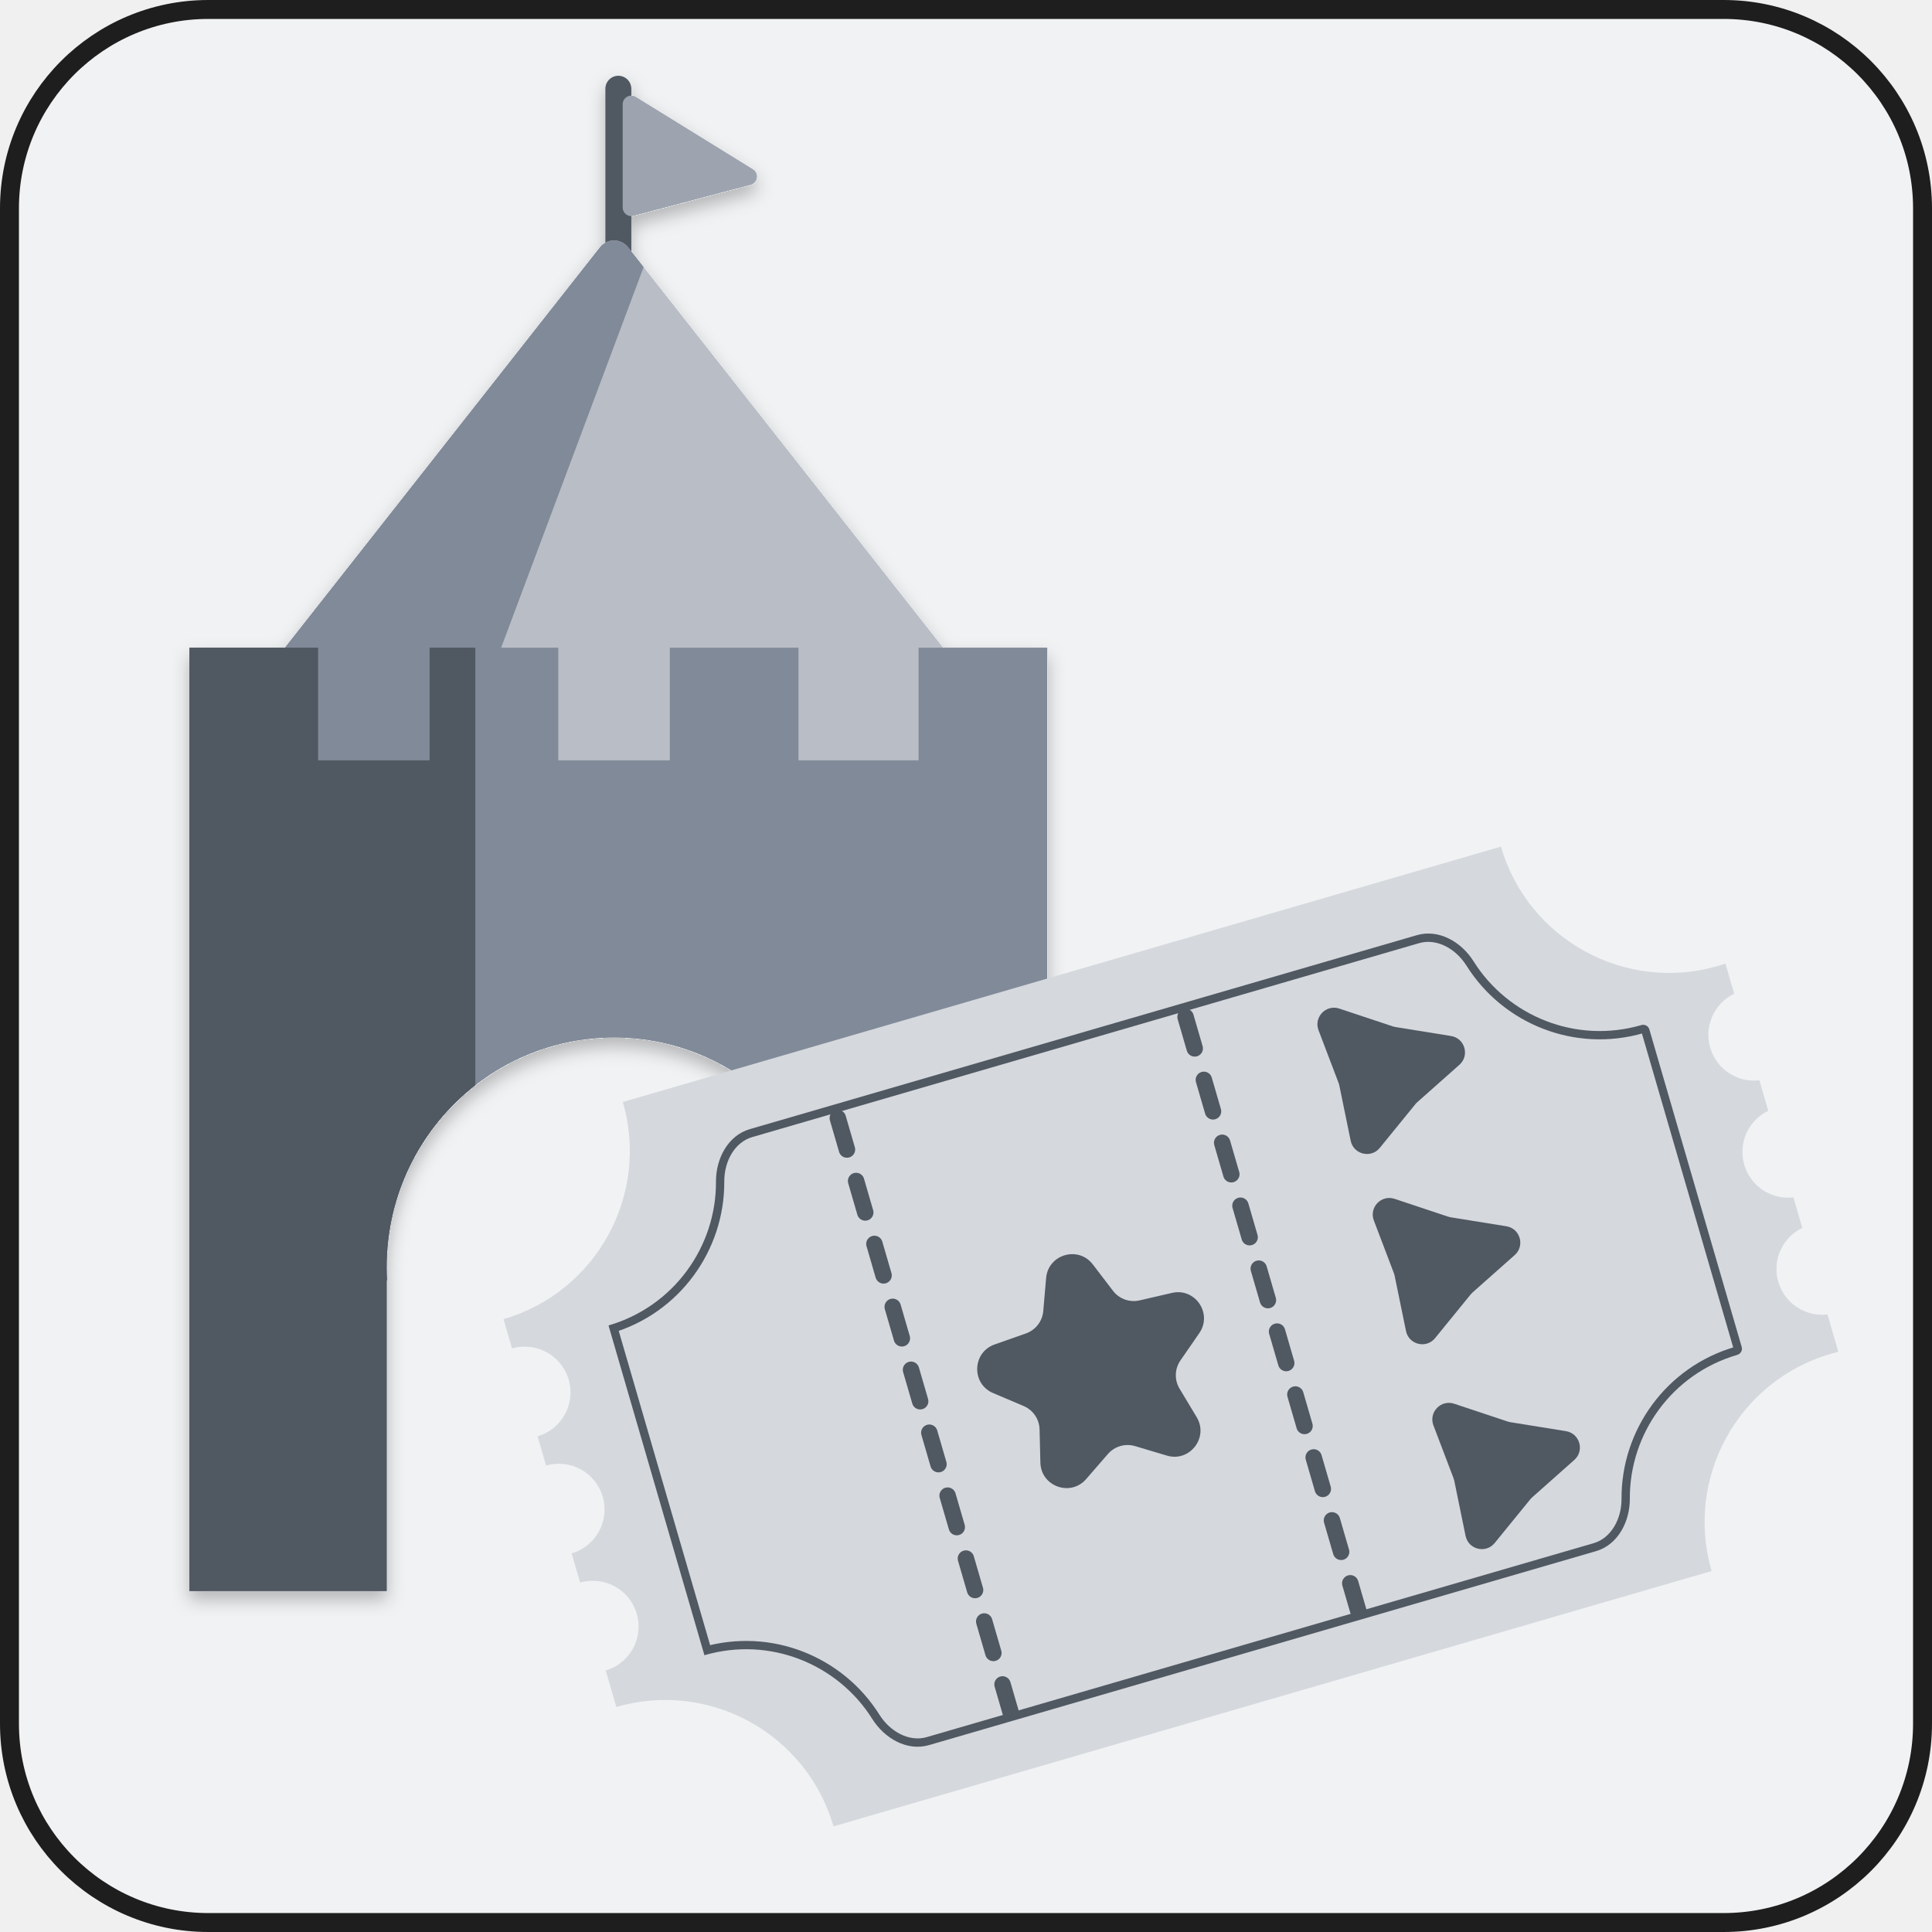
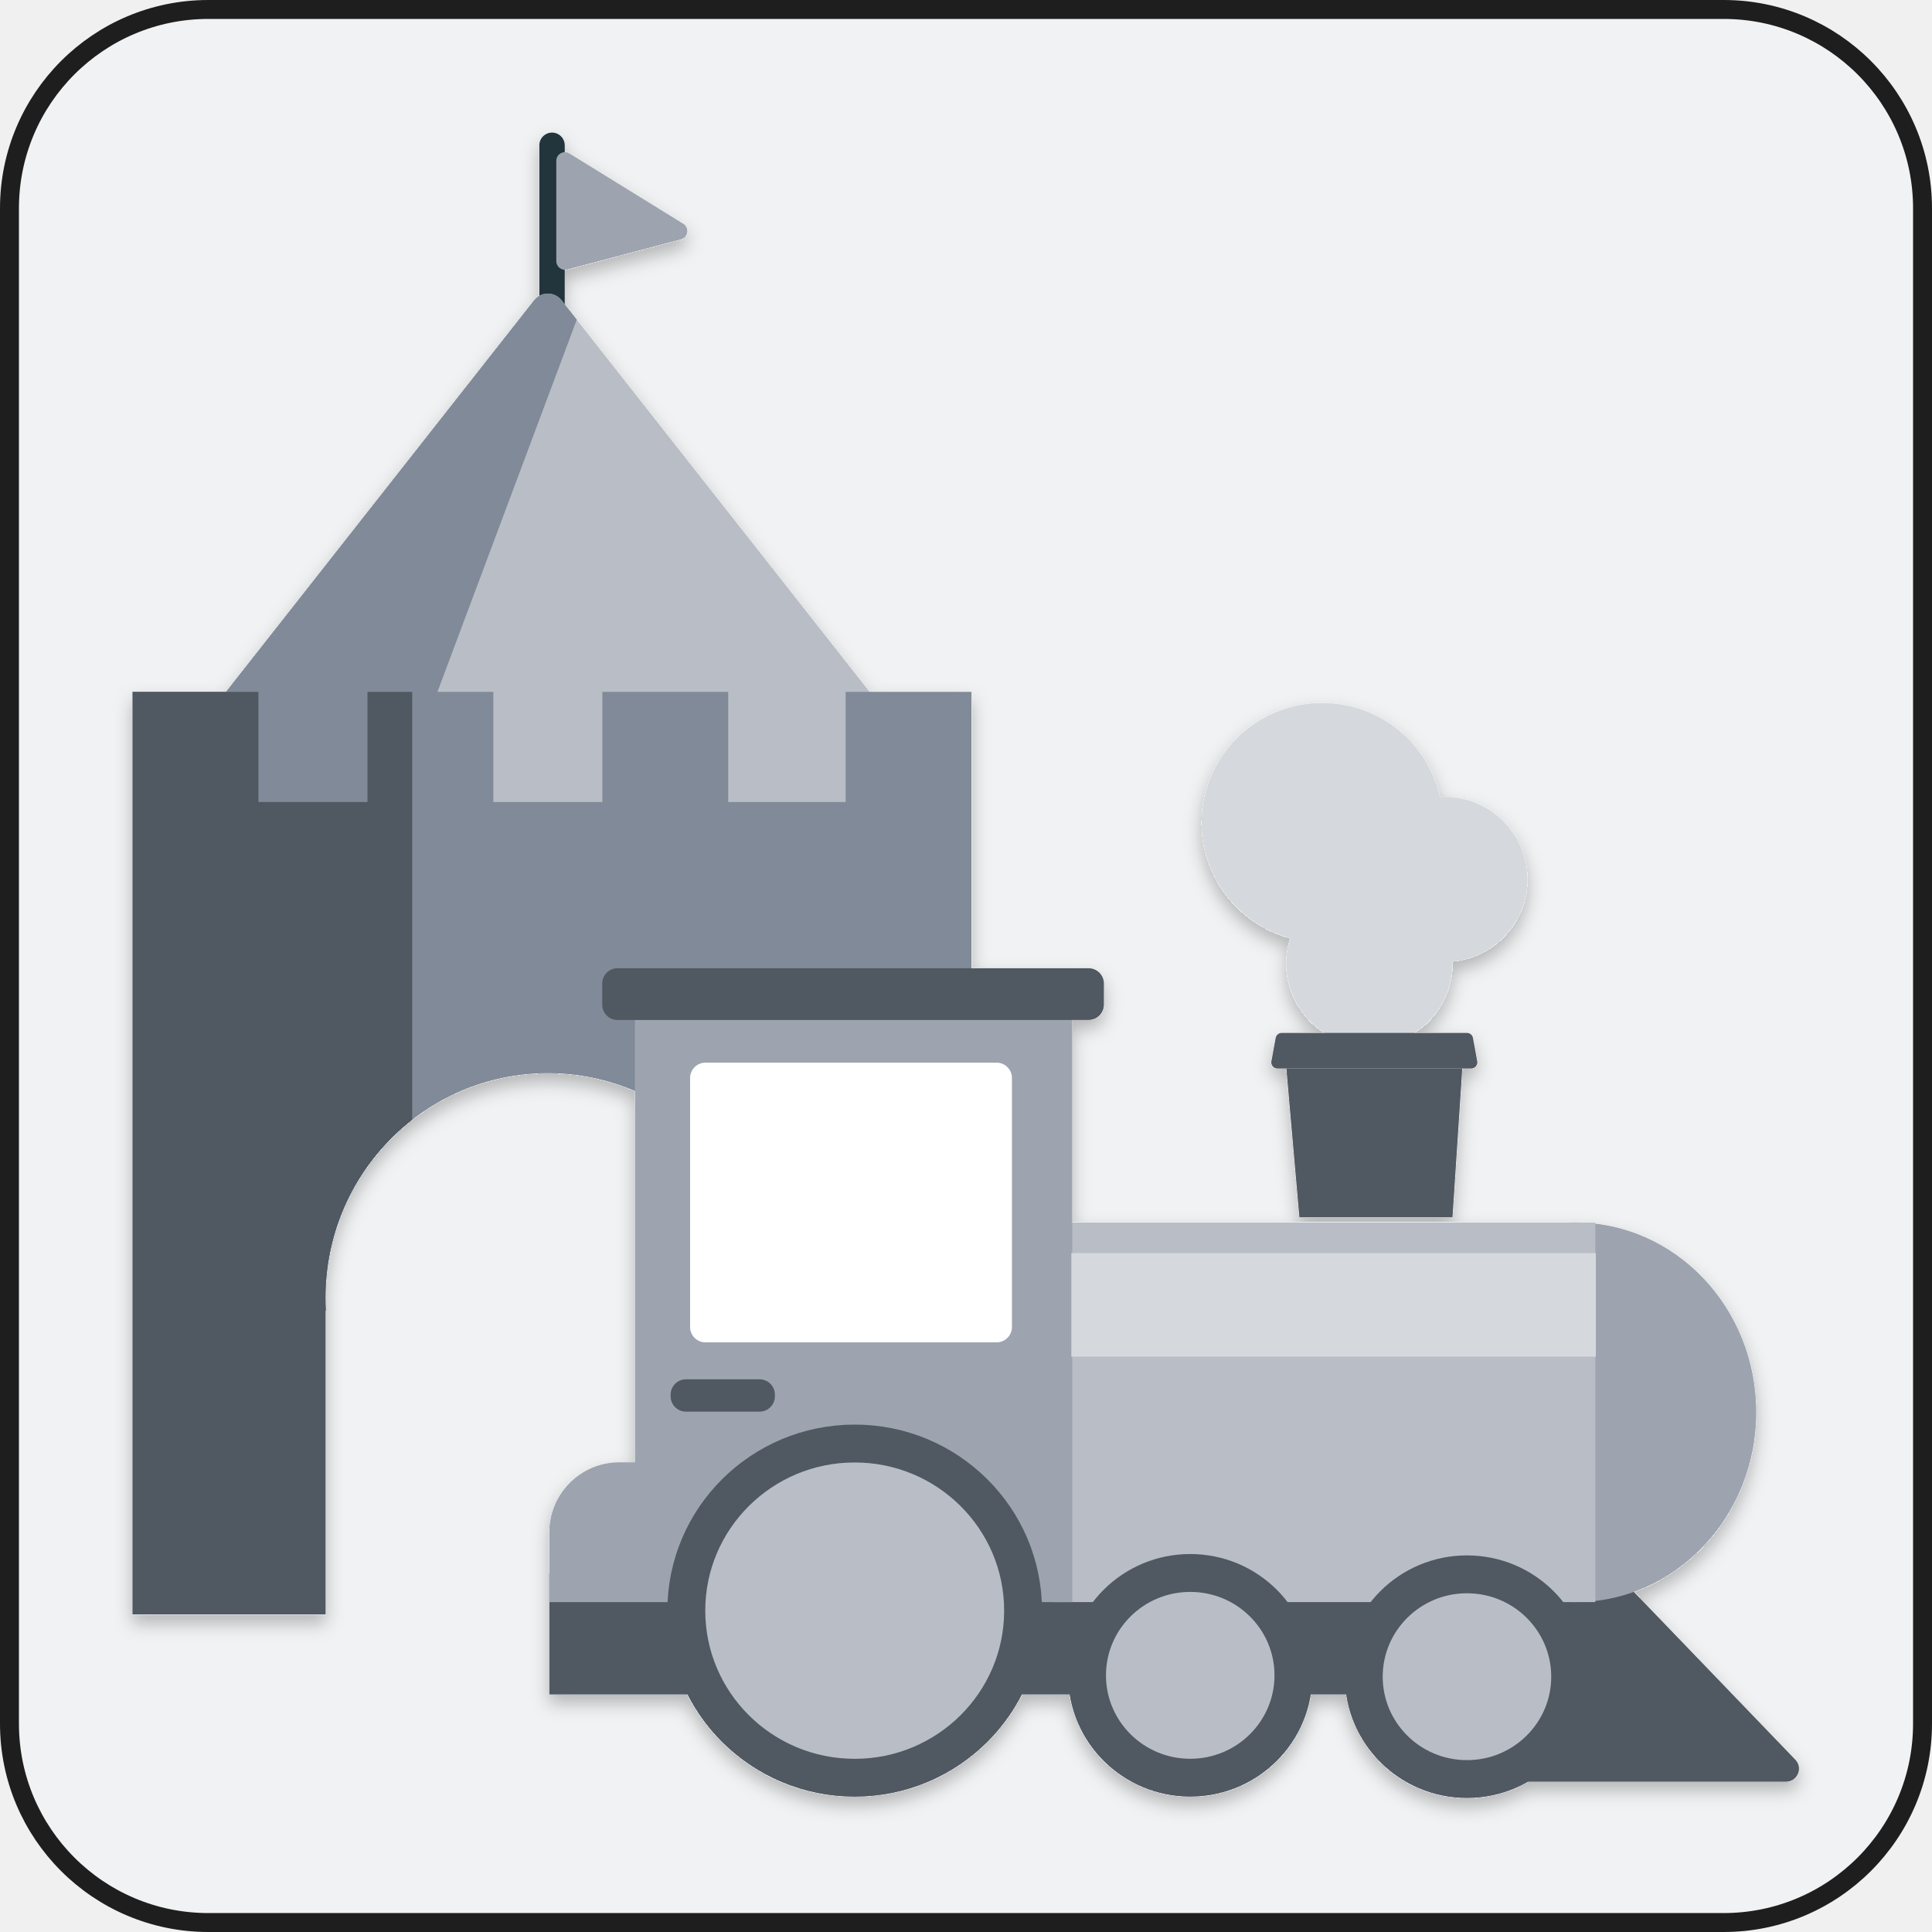
<svg xmlns="http://www.w3.org/2000/svg" width="102" height="102" viewBox="0 0 102 102" fill="none">
-   <rect class="thumbnail-background" x="0.5" y="0.5" width="101" height="101" rx="10.5" fill="#F1F2F4" stroke="#1E1E1E" />
-   <g filter="url(#filter0_d_4771_26583)">
-     <rect class="thumbnail-entrance-door-shadow" x="31.959" y="4" width="1.372" height="12.809" rx="0.686" fill="#505862" />
-     <path class="thumbnail-light-grey" d="M39.747 8.931L33.573 5.117C33.268 4.929 32.875 5.148 32.875 5.507V10.954C32.875 11.254 33.159 11.473 33.45 11.396L39.623 9.762C40.012 9.659 40.089 9.142 39.747 8.931Z" fill="#9DA4AF" />
-     <path class="thumbnail-light-grey" d="M31.676 13.052C31.855 12.825 32.128 12.692 32.416 12.692C32.705 12.692 32.978 12.825 33.157 13.052L51.92 36.896C53.101 38.397 52.032 40.598 50.122 40.598H14.711C12.801 40.598 11.732 38.397 12.913 36.896L31.676 13.052Z" fill="#B9BEC6" />
-     <path class="thumbnail-dark-grey" fill-rule="evenodd" clip-rule="evenodd" d="M33.981 14.098L33.158 13.052C32.979 12.825 32.706 12.692 32.417 12.692C32.129 12.692 31.856 12.825 31.677 13.052L12.914 36.896C11.733 38.397 12.802 40.598 14.712 40.598H24.062L33.981 14.098Z" fill="#818A98" />
-     <path class="thumbnail-dark-grey" d="M10 34.194H16.794V40.141H22.681V34.194H29.475V40.141H35.363V34.194H42.156V40.141H48.497V34.194H55.29V84H44.421V67.59H44.402C44.414 67.362 44.421 67.134 44.421 66.903C44.421 60.208 39.047 54.78 32.419 54.78C25.79 54.78 20.417 60.208 20.417 66.903C20.417 67.134 20.423 67.362 20.436 67.59H20.417V84H10V34.194Z" fill="#818A98" />
-     <path d="M25.097 34.194H22.681V40.141H16.794V34.194H10V84H20.417V67.59H20.436C20.423 67.362 20.417 67.134 20.417 66.903C20.417 62.992 22.25 59.514 25.097 57.297V34.194Z" fill="#505862" />
+   <rect className="thumbnail-background" x="0.5" y="0.5" width="101" height="101" rx="10.5" fill="#F1F2F3" stroke="#1E1E1E" />
+   <g filter="url(#filter0_d_355_3345)">
+     <rect x="28.474" y="7" width="1.342" height="12.527" rx="0.671" fill="#22343C" />
+     <path d="M36.07 11.809L30.067 8.102C29.763 7.914 29.37 8.133 29.37 8.491V13.787C29.37 14.088 29.654 14.306 29.944 14.23L35.946 12.641C36.335 12.538 36.411 12.021 36.07 11.809Z" fill="#9DA4AF" />
+     <path className="thumbnail-roof" d="M28.197 15.852C28.372 15.63 28.639 15.5 28.922 15.5C29.204 15.5 29.471 15.63 29.645 15.852L47.93 39.088C49.111 40.589 48.042 42.79 46.132 42.79H11.711C9.801 42.79 8.732 40.589 9.913 39.088L28.197 15.852Z" fill="#B9BEC6" />
+     <path className="thumbnail-roof-shadow" fill-rule="evenodd" clip-rule="evenodd" d="M30.452 16.875L29.647 15.852C29.473 15.63 29.206 15.5 28.923 15.5C28.641 15.5 28.374 15.63 28.199 15.852L9.915 39.088C8.734 40.589 9.803 42.79 11.712 42.79H20.752L30.452 16.875Z" fill="#818A98" />
+     <path className="thumbnail-entrance-door" d="M7 36.527H13.643V42.343H19.401V36.527H26.045V42.343H31.803V36.527H38.446V42.343H44.647V36.527H51.29V85.234H40.661V69.185H40.642C40.654 68.963 40.661 68.74 40.661 68.514C40.661 61.967 35.406 56.659 28.924 56.659C22.442 56.659 17.187 61.967 17.187 68.514C17.187 68.74 17.193 68.963 17.205 69.185H17.187V85.234H7V36.527Z" fill="#818A98" />
+     <path className="thumbnail-entrance-door-shadow" d="M21.763 36.527H19.401V42.343H13.643V36.527H7V85.234H17.187V69.185H17.205C17.193 68.963 17.187 68.74 17.187 68.514C17.187 64.689 18.98 61.288 21.763 59.12V36.527Z" fill="#505862" />
+     <path className="thumbnail-smoke" d="M68.123 49.535C65.424 48.802 63.441 46.35 63.441 43.437C63.441 39.947 66.291 37.117 69.805 37.117C72.85 37.117 75.395 39.24 76.021 42.077C76.099 42.073 76.177 42.071 76.255 42.071C78.677 42.071 80.641 44.021 80.641 46.427C80.641 48.689 78.905 50.548 76.684 50.763C76.685 50.798 76.685 50.833 76.685 50.868C76.685 53.274 74.722 55.224 72.299 55.224C69.877 55.224 67.913 53.274 67.913 50.868C67.913 50.403 67.987 49.955 68.123 49.535Z" fill="#D5D8DD" />
+     <path className="thumbnail-train-detail" d="M67.913 56.412H77.201L76.685 64.27H68.601L67.913 56.412Z" fill="#505862" />
+     <rect className="thumbnail-train-detail" x="29" y="83.071" width="56.287" height="6.389" fill="#505862" />
+     <path className="thumbnail-train-detail" d="M94.785 92.902L85.961 83.731C85.831 83.596 85.652 83.52 85.465 83.52H80.665C80.285 83.52 79.977 83.828 79.977 84.208V93.38C79.977 93.76 80.285 94.068 80.665 94.068H94.289C94.896 94.068 95.206 93.34 94.785 92.902Z" fill="#505862" />
+     <ellipse className="thumbnail-train" cx="83.163" cy="74.562" rx="10.021" ry="9.558" transform="rotate(90 83.163 74.5621)" fill="#9DA4AF" />
+     <rect className="thumbnail-train-engine-shadow" x="55.55" y="64.541" width="28.674" height="20.041" fill="#B9BEC6" />
+     <path className="thumbnail-train" d="M33.522 52.939H56.612V84.583H29L29 80.9C29 78.858 30.656 77.202 32.699 77.202H33.522V68.761V52.939Z" fill="#9DA4AF" />
+     <rect className="thumbnail-train-detail" x="31.794" y="51.117" width="26.488" height="2.733" rx="0.81" fill="#505862" />
+     <rect className="thumbnail-background" x="36.434" y="56.103" width="16.992" height="14.767" rx="0.81" fill="white" />
+     <rect className="thumbnail-train-detail" x="35.406" y="72.82" width="5.504" height="1.708" rx="0.81" fill="#505862" />
+     <rect className="thumbnail-train-engine" x="56.562" y="66.157" width="27.692" height="5.467" fill="#D5D8DD" />
+     <path className="thumbnail-train-wheel" d="M54.014 85.034C54.014 89.9 50.04 93.857 45.124 93.857C40.208 93.857 36.234 89.9 36.234 85.034C36.234 80.168 40.208 76.211 45.124 76.211C50.04 76.211 54.014 80.168 54.014 85.034Z" fill="#B9BEC6" stroke="#505862" stroke-width="2" />
+     <path className="thumbnail-train-wheel" d="M68.287 88.449C68.287 91.428 65.854 93.854 62.838 93.854C59.823 93.854 57.39 91.428 57.39 88.449C57.39 85.471 59.823 83.045 62.838 83.045C65.854 83.045 68.287 85.471 68.287 88.449Z" fill="#B9BEC6" stroke="#505862" stroke-width="2" />
+     <path className="thumbnail-train-wheel" d="M82.897 88.521C82.897 91.5 80.464 93.926 77.448 93.926C74.433 93.926 72 91.5 72 88.521C72 85.543 74.433 83.117 77.448 83.117C80.464 83.117 82.897 85.543 82.897 88.521Z" fill="#B9BEC6" stroke="#505862" stroke-width="2" />
+     <path className="thumbnail-train-detail" d="M67.349 54.799C67.377 54.645 67.511 54.533 67.667 54.533H77.447C77.603 54.533 77.737 54.645 77.766 54.799L77.991 56.03C78.028 56.229 77.875 56.412 77.672 56.412H67.442C67.24 56.412 67.087 56.229 67.123 56.03L67.349 54.799Z" fill="#505862" />
  </g>
-   <path class="thumbnail-ticket" fill-rule="evenodd" clip-rule="evenodd" d="M91.096 50.875C90.969 50.918 90.84 50.958 90.71 50.996C85.803 52.423 80.669 49.603 79.241 44.697L32.883 58.179C34.308 63.084 31.488 68.217 26.583 69.645L27.034 71.193C28.313 70.822 29.651 71.558 30.023 72.838C30.395 74.117 29.661 75.456 28.382 75.829L28.831 77.374C30.11 77.003 31.449 77.739 31.821 79.018C32.193 80.298 31.458 81.637 30.179 82.01L30.628 83.555C31.908 83.184 33.246 83.92 33.618 85.199C33.991 86.479 33.256 87.817 31.977 88.191L32.538 90.12C37.444 88.695 42.578 91.516 44.005 96.422L44.005 96.424L90.365 82.942L90.365 82.94C88.938 78.033 91.759 72.898 96.666 71.471C96.796 71.433 96.926 71.399 97.055 71.367L96.483 69.397C95.332 69.532 94.219 68.822 93.885 67.673C93.551 66.524 94.109 65.327 95.153 64.825L94.685 63.216C93.535 63.352 92.422 62.641 92.088 61.492C91.753 60.343 92.312 59.146 93.356 58.644L92.888 57.035C91.737 57.171 90.624 56.46 90.29 55.311C89.956 54.162 90.514 52.965 91.558 52.463L91.096 50.875Z" fill="#D5D8DD" />
-   <mask id="path-9-inside-1_4771_26583" fill="white">
-     <path fill-rule="evenodd" clip-rule="evenodd" d="M39.587 59.613C38.426 59.951 37.794 61.175 37.8 62.385C37.818 65.81 35.58 68.972 32.127 69.977C32.127 69.977 32.127 69.977 32.127 69.977L37.189 87.384C37.189 87.386 37.191 87.387 37.193 87.386C40.645 86.382 44.23 87.851 46.052 90.752C46.696 91.776 47.886 92.47 49.047 92.133L84.26 81.893C85.421 81.555 86.053 80.331 86.047 79.122C86.029 75.696 88.268 72.534 91.72 71.53C91.899 71.478 92.006 71.293 91.954 71.115L87.077 54.345C87.025 54.166 86.835 54.067 86.656 54.119C83.204 55.123 79.619 53.654 77.797 50.753C77.154 49.729 75.963 49.035 74.802 49.373L39.587 59.613Z" />
-   </mask>
-   <path class="thumbnail-ticket" fill-rule="evenodd" clip-rule="evenodd" d="M39.587 59.613C38.426 59.951 37.794 61.175 37.8 62.385C37.818 65.81 35.58 68.972 32.127 69.977C32.127 69.977 32.127 69.977 32.127 69.977L37.189 87.384C37.189 87.386 37.191 87.387 37.193 87.386C40.645 86.382 44.23 87.851 46.052 90.752C46.696 91.776 47.886 92.47 49.047 92.133L84.26 81.893C85.421 81.555 86.053 80.331 86.047 79.122C86.029 75.696 88.268 72.534 91.72 71.53C91.899 71.478 92.006 71.293 91.954 71.115L87.077 54.345C87.025 54.166 86.835 54.067 86.656 54.119C83.204 55.123 79.619 53.654 77.797 50.753C77.154 49.729 75.963 49.035 74.802 49.373L39.587 59.613Z" fill="#D5D8DD" />
-   <path class="thumbnail-ticket-outline" d="M77.797 50.753L77.426 50.986L77.797 50.753ZM87.077 54.345L87.498 54.222L87.077 54.345ZM91.954 71.115L91.534 71.237L91.954 71.115ZM49.047 92.133L48.925 91.712L49.047 92.133ZM84.26 81.893L84.382 82.313L84.26 81.893ZM86.047 79.122L85.609 79.124L86.047 79.122ZM32.249 70.397C35.895 69.337 38.257 65.998 38.238 62.382L37.362 62.387C37.379 65.622 35.265 68.608 32.005 69.556L32.249 70.397ZM37.609 87.262L32.547 69.855L31.706 70.099L36.769 87.506L37.609 87.262ZM46.423 90.519C44.5 87.457 40.716 85.906 37.07 86.966L37.315 87.807C40.575 86.859 43.961 88.245 45.682 90.985L46.423 90.519ZM84.138 81.472L48.925 91.712L49.169 92.553L84.382 82.313L84.138 81.472ZM86.485 79.119C86.468 75.885 88.583 72.898 91.842 71.95L91.598 71.109C87.953 72.17 85.591 75.508 85.609 79.124L86.485 79.119ZM86.657 54.467L91.534 71.237L92.375 70.992L87.498 54.222L86.657 54.467ZM77.426 50.986C79.349 54.048 83.133 55.6 86.779 54.539L86.534 53.699C83.274 54.647 79.888 53.26 78.167 50.52L77.426 50.986ZM39.71 60.034L74.924 49.793L74.68 48.952L39.465 59.193L39.71 60.034ZM78.167 50.52C77.46 49.394 76.092 48.541 74.68 48.952L74.924 49.793C75.834 49.529 76.847 50.064 77.426 50.986L78.167 50.52ZM87.498 54.222C87.375 53.8 86.933 53.583 86.534 53.699L86.779 54.539C86.737 54.552 86.676 54.532 86.657 54.467L87.498 54.222ZM91.842 71.95C92.241 71.834 92.497 71.414 92.375 70.992L91.534 71.237C91.515 71.171 91.556 71.122 91.598 71.109L91.842 71.95ZM45.682 90.985C46.389 92.111 47.757 92.964 49.169 92.553L48.925 91.712C48.015 91.977 47.002 91.441 46.423 90.519L45.682 90.985ZM36.769 87.506C36.837 87.74 37.081 87.875 37.315 87.807L37.07 86.966C37.301 86.899 37.542 87.031 37.609 87.262L36.769 87.506ZM32.005 69.556C31.771 69.624 31.639 69.868 31.706 70.099L32.547 69.855C32.614 70.086 32.482 70.329 32.249 70.397L32.005 69.556ZM84.382 82.313C85.794 81.902 86.492 80.449 86.485 79.119L85.609 79.124C85.615 80.213 85.047 81.208 84.138 81.472L84.382 82.313ZM38.238 62.382C38.232 61.294 38.8 60.298 39.71 60.034L39.465 59.193C38.053 59.604 37.355 61.057 37.362 62.387L38.238 62.382Z" fill="#505862" mask="url(#path-9-inside-1_4771_26583)" />
-   <path class="thumbnail-ticket-outline" d="M76.608 54.696C77.337 54.814 77.602 55.725 77.05 56.215L74.823 58.192C74.788 58.223 74.755 58.257 74.726 58.294L72.846 60.602C72.379 61.174 71.457 60.948 71.309 60.225L70.71 57.309C70.701 57.262 70.688 57.217 70.671 57.173L69.612 54.391C69.349 53.7 70.006 53.015 70.707 53.248L73.532 54.188C73.576 54.203 73.622 54.214 73.669 54.222L76.608 54.696Z" fill="#505862" />
-   <path class="thumbnail-ticket-outline" d="M79.528 64.741C80.257 64.858 80.522 65.77 79.97 66.26L77.743 68.236C77.708 68.268 77.675 68.302 77.645 68.338L75.765 70.647C75.299 71.219 74.377 70.993 74.229 70.269L73.63 67.353C73.621 67.307 73.608 67.262 73.591 67.218L72.532 64.435C72.269 63.745 72.926 63.06 73.627 63.293L76.452 64.233C76.496 64.248 76.542 64.259 76.589 64.267L79.528 64.741Z" fill="#505862" />
-   <path class="thumbnail-ticket-outline" d="M82.674 75.558C83.403 75.675 83.668 76.587 83.116 77.077L80.89 79.053C80.854 79.085 80.822 79.119 80.792 79.155L78.912 81.463C78.446 82.036 77.523 81.81 77.375 81.086L76.777 78.17C76.767 78.124 76.754 78.079 76.737 78.035L75.678 75.252C75.416 74.562 76.073 73.877 76.773 74.11L79.598 75.05C79.643 75.065 79.689 75.076 79.735 75.084L82.674 75.558Z" fill="#505862" />
-   <path class="thumbnail-ticket-outline" d="M44.232 59.028L53.353 90.389" stroke="#505862" stroke-width="0.867" stroke-linecap="round" stroke-dasharray="1.73 1.73" />
-   <path class="thumbnail-ticket-outline" d="M62.592 53.689L71.712 85.05" stroke="#505862" stroke-width="0.867" stroke-linecap="round" stroke-dasharray="1.73 1.73" />
-   <path class="thumbnail-ticket-outline" d="M55.23 67.473C55.339 66.22 56.932 65.757 57.696 66.756L58.761 68.149C59.089 68.578 59.638 68.776 60.165 68.654L61.873 68.259C63.098 67.975 64.031 69.347 63.317 70.382L62.321 71.825C62.014 72.27 61.996 72.853 62.275 73.316L63.178 74.819C63.827 75.896 62.81 77.207 61.605 76.848L59.925 76.347C59.407 76.193 58.847 76.356 58.492 76.764L57.343 78.088C56.518 79.037 54.958 78.475 54.927 77.218L54.884 75.466C54.871 74.925 54.542 74.443 54.045 74.232L52.431 73.547C51.273 73.057 51.325 71.399 52.511 70.981L54.164 70.399C54.674 70.219 55.032 69.758 55.079 69.22L55.23 67.473Z" fill="#505862" />
  <defs>
-     <filter id="filter0_d_4771_26583" x="9.085" y="3.543" width="47.121" height="81.83" filterUnits="userSpaceOnUse" color-interpolation-filters="sRGB">
+     <filter id="filter0_d_355_3345" x="6.085" y="6.543" width="89.809" height="89.756" filterUnits="userSpaceOnUse" color-interpolation-filters="sRGB">
      <feFlood flood-opacity="0" result="BackgroundImageFix" />
      <feColorMatrix in="SourceAlpha" type="matrix" values="0 0 0 0 0 0 0 0 0 0 0 0 0 0 0 0 0 0 127 0" result="hardAlpha" />
      <feOffset dy="0.457" />
      <feGaussianBlur stdDeviation="0.457" />
      <feComposite in2="hardAlpha" operator="out" />
      <feColorMatrix type="matrix" values="0 0 0 0 0 0 0 0 0 0 0 0 0 0 0 0 0 0 0.25 0" />
-       <feBlend mode="normal" in2="BackgroundImageFix" result="effect1_dropShadow_4771_26583" />
-       <feBlend mode="normal" in="SourceGraphic" in2="effect1_dropShadow_4771_26583" result="shape" />
+       <feBlend mode="normal" in2="BackgroundImageFix" result="effect1_dropShadow_355_3345" />
+       <feBlend mode="normal" in="SourceGraphic" in2="effect1_dropShadow_355_3345" result="shape" />
    </filter>
  </defs>
</svg>
